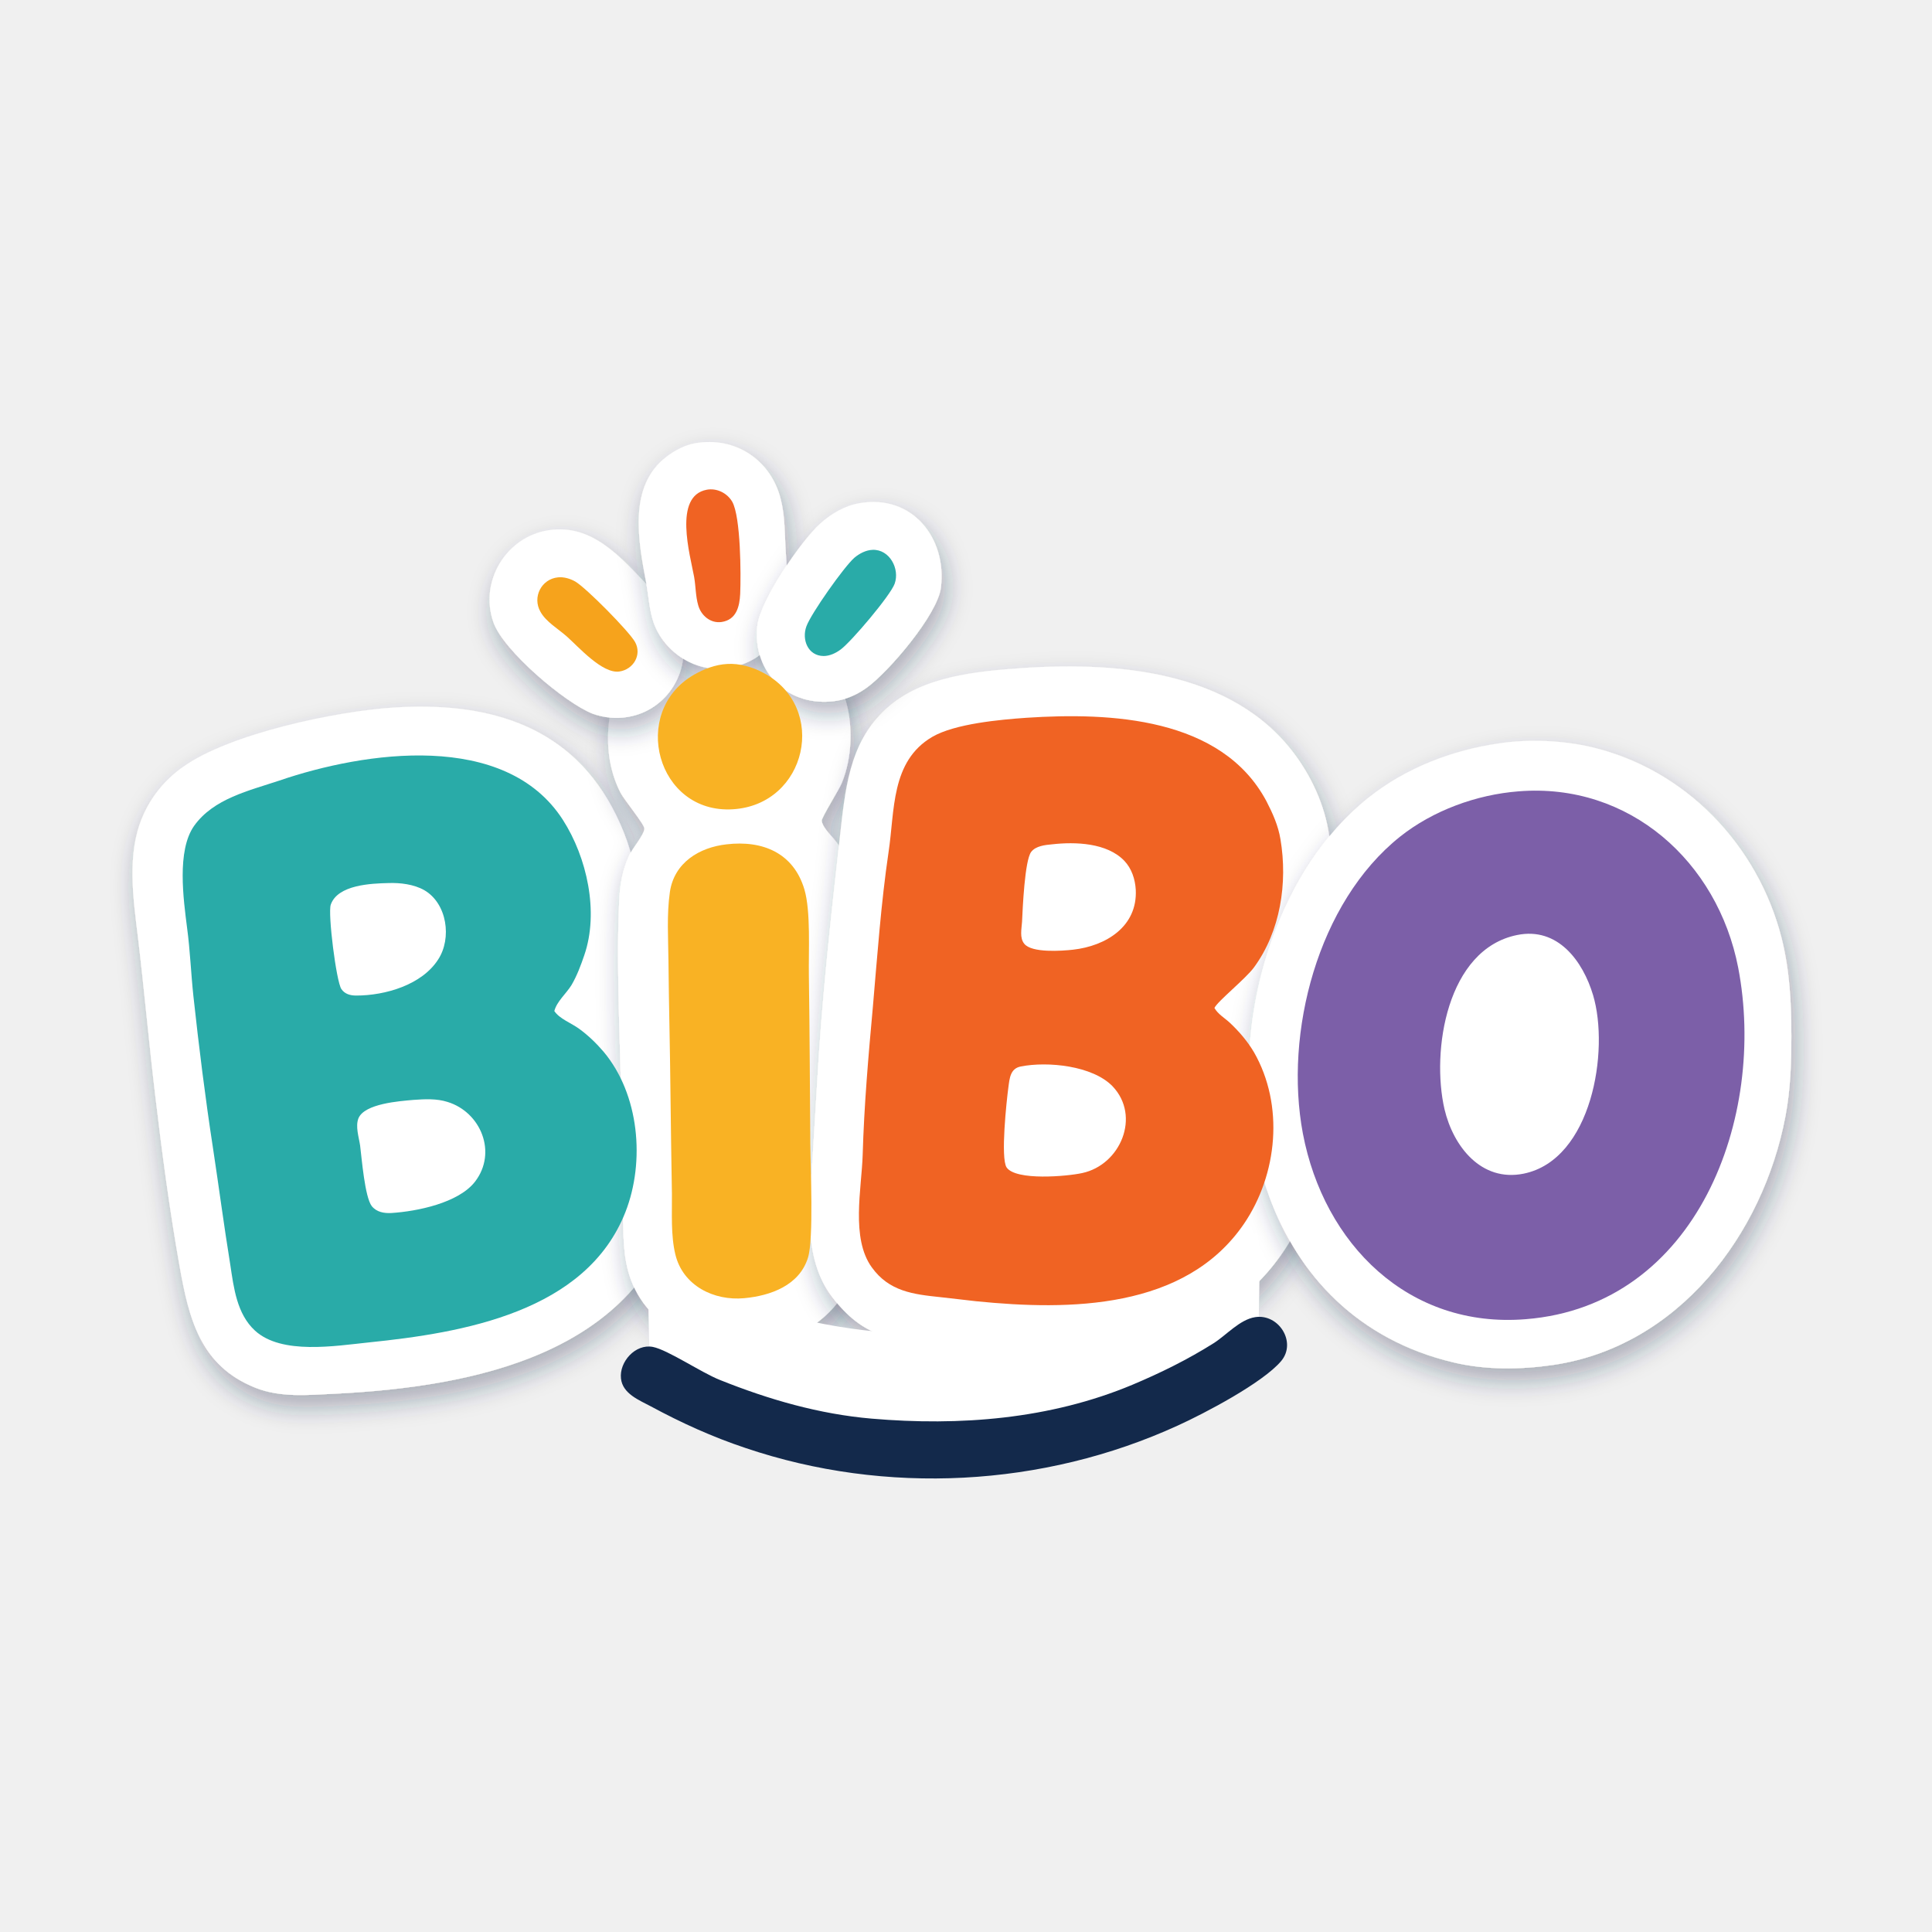
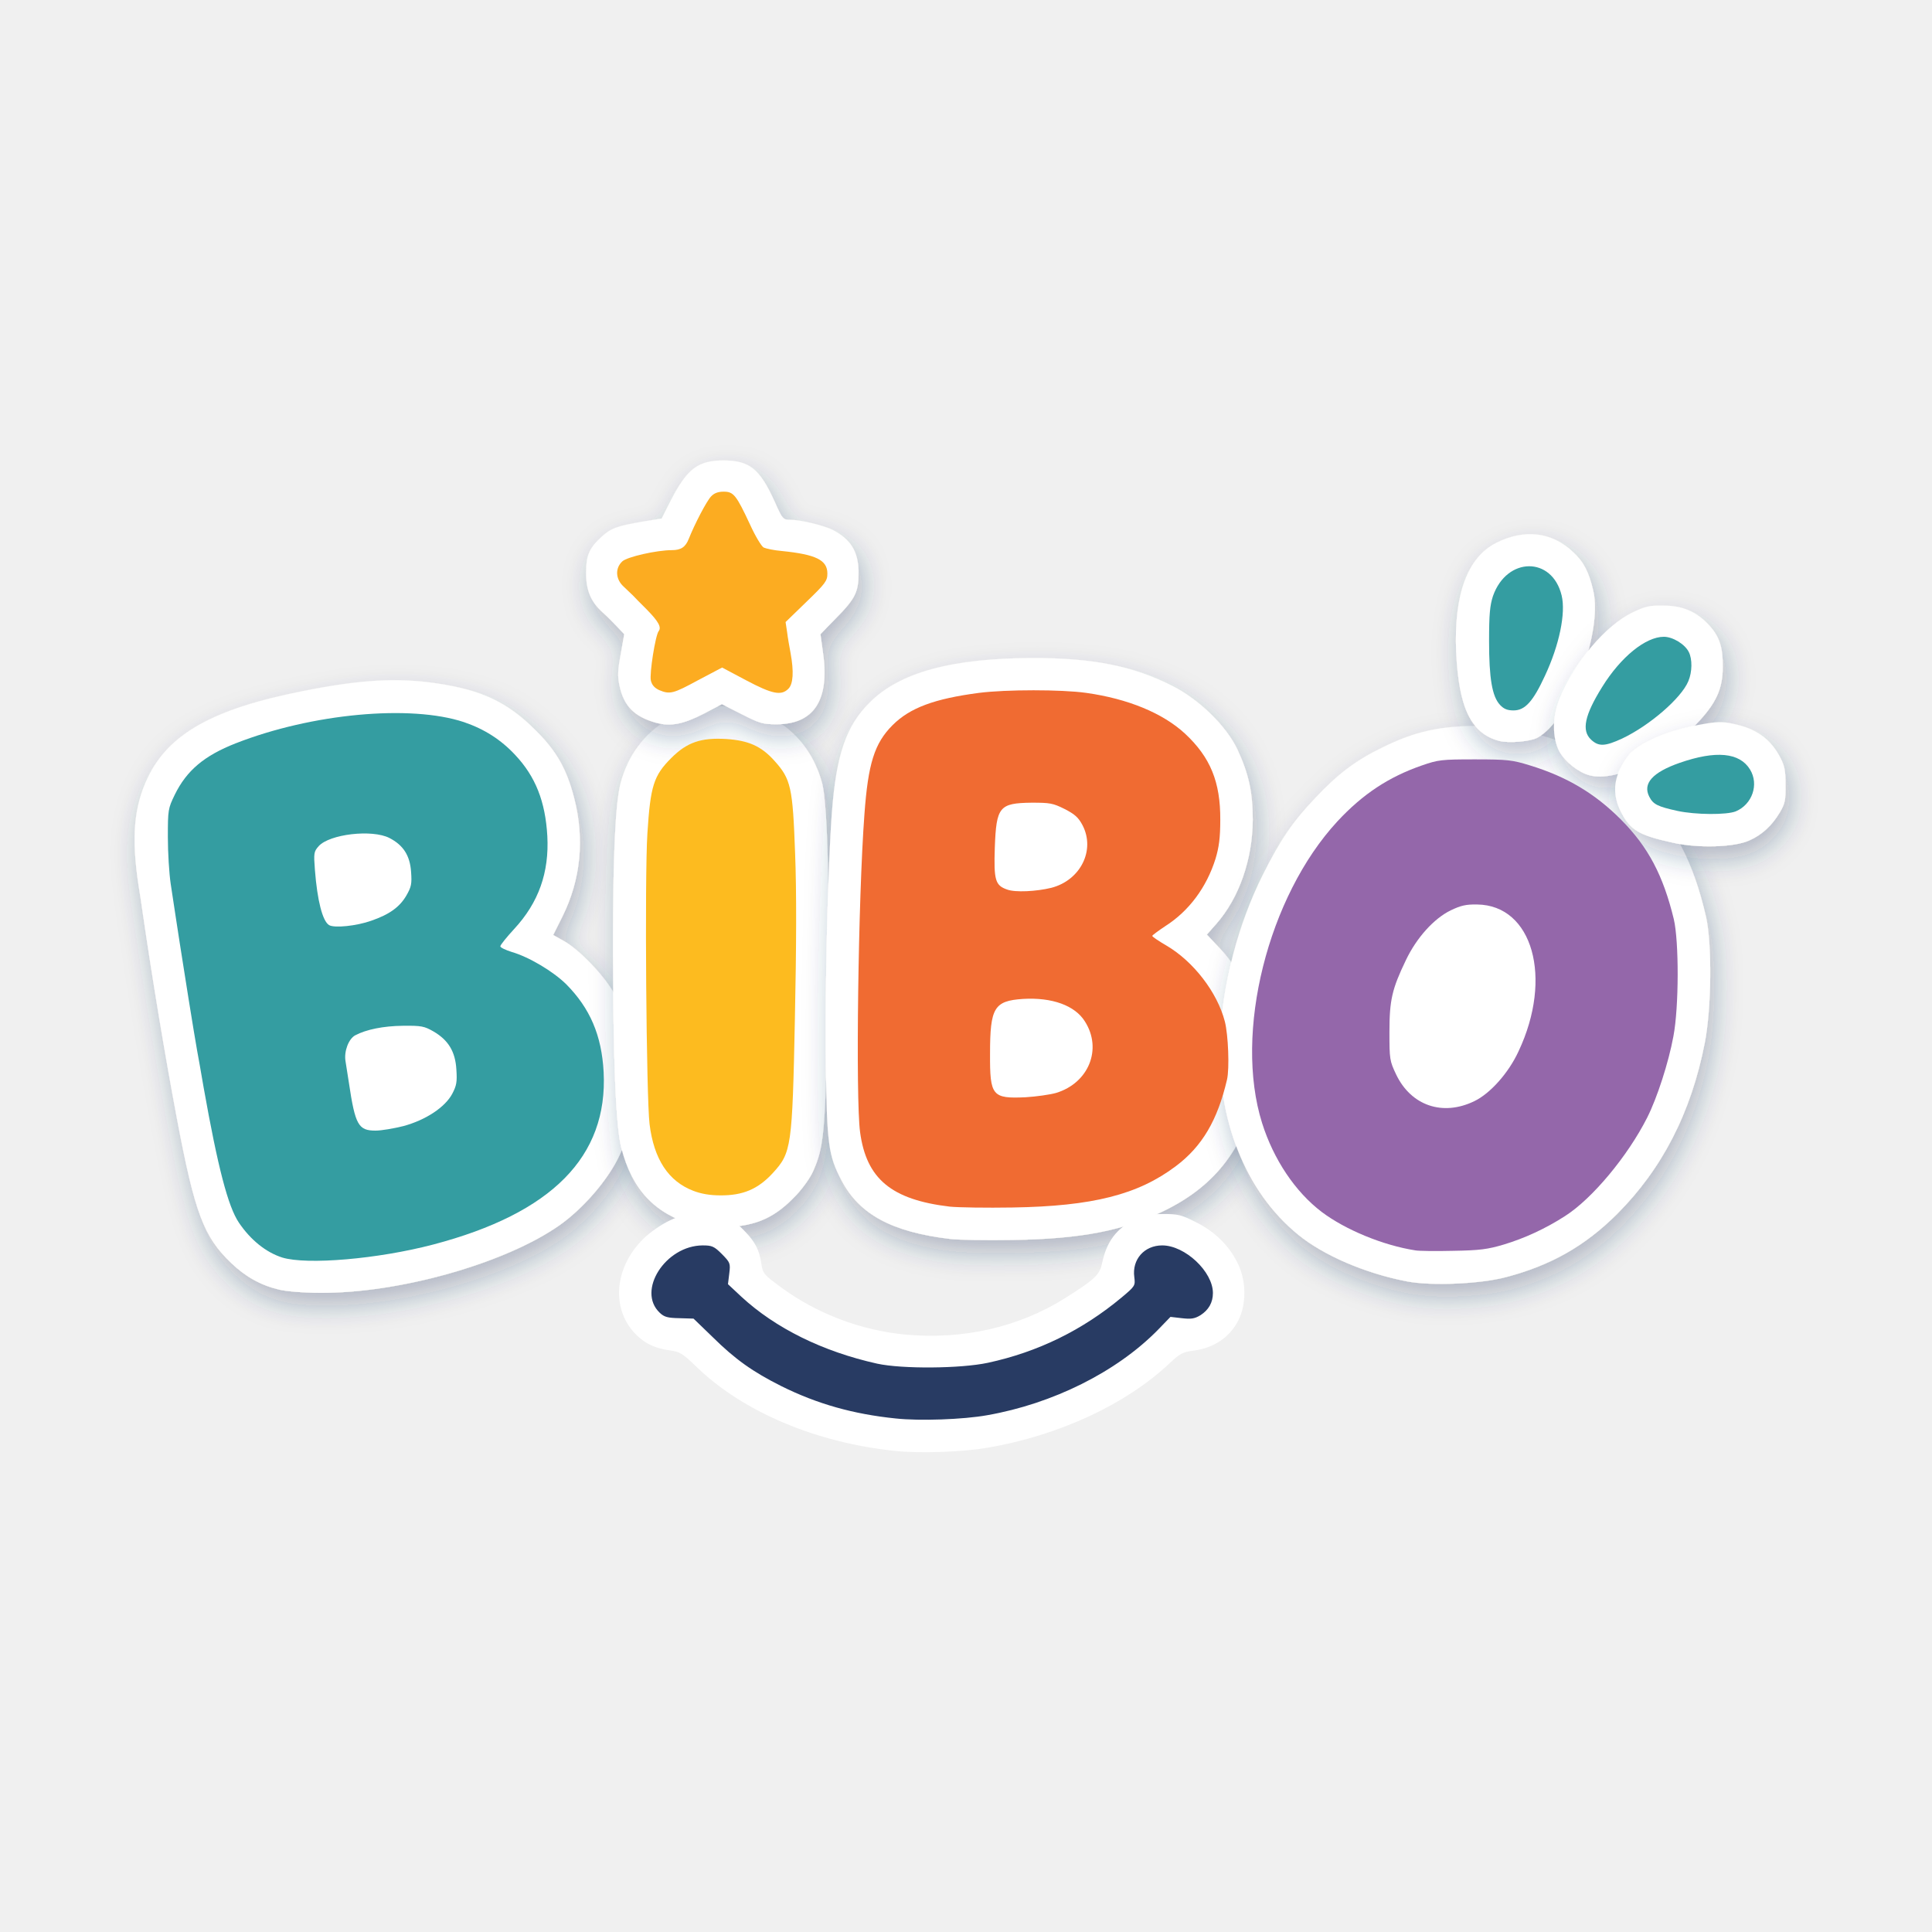
- <svg xmlns="http://www.w3.org/2000/svg" viewBox="-51 -202 948 948" width="948" height="948" role="img" aria-labelledby="bibo-logo-title">
+ <svg xmlns="http://www.w3.org/2000/svg" viewBox="-48 -198 892 892" width="892" height="892" role="img" aria-labelledby="bibo-logo-title">
  <defs>
    <filter id="bibo-paper-shadow" x="-30%" y="-30%" width="160%" height="170%" color-interpolation-filters="sRGB">
-       <feDropShadow dx="2" dy="6" stdDeviation="6" flood-color="#13294b" flood-opacity="0.34" />
+       <feDropShadow dx="2" dy="6" stdDeviation="6" flood-color="#283b63" flood-opacity="0.3" />
    </filter>
  </defs>
  <g id="bibo-diecuts" fill="#ffffff">
-     <path id="bibo-diecut-b1" data-piece="b1" filter="url(#bibo-paper-shadow)" d="M142 145.2C185.9 142.3 226.8 152.5 249.2 193.9C255.1 204.8 259.6 217 261.1 229.3C262.6 241.2 263.2 254.5 260.4 266.3C259.3 271.2 253.4 283.2 254.4 287.4C255.4 291.2 265.5 300.6 268.4 305.1C277.2 319 283.1 334.4 284.4 351C285.4 362.5 285.3 375 282.4 386.3C262.8 462.7 181.2 478.5 113.2 481.9C100.1 482.5 86.6 483.9 74.2 478.9C47.2 468.1 41.7 445 37.1 419.2C32.2 391.6 28.5 363.7 25.2 335.8C22.1 309.9 19.8 283.9 16.7 258C14.4 239 11.1 217.1 18.9 198.9C23 189.1 30 180.5 38.7 174.4C61.5 158 113.9 147 142 145.2Z" />
-     <path id="bibo-diecut-i" data-piece="i" filter="url(#bibo-paper-shadow)" d="M297.7 100.1C326.5 94.6 356.6 114.9 364.2 142.6C367.6 154.9 367 170 362.2 181.8C360.9 185.3 352 199.2 352.2 200.8C352.8 204.7 358.1 209 360.2 212.3C364.5 219 367.3 227.2 368.3 235.1C369.8 248 369.2 261.2 369.3 274.2C369.7 299.8 369.6 325.4 370 351C370.3 367.7 370.7 384.2 370.1 400.9C369.8 407.3 370.4 413.7 368.7 419.9C363.4 439.6 345.8 453.8 326.1 457.4C299.6 462.3 268.8 453.4 258.6 426C254.4 414.7 255 403.2 254.6 391.3C254.2 379.3 254 367.4 254 355.4C254 317.2 251.1 278.8 252.8 240.6C253.1 232.6 254.4 224.7 257.9 217.4C259.4 214.1 265 207.8 265.2 204.6C265.3 202.6 255.3 190.5 253.5 187C247.8 176 246.3 163.1 248 150.9C251.7 124.4 271.8 105.1 297.7 100.1Z" />
-     <path id="bibo-diecut-b2" data-piece="b2" filter="url(#bibo-paper-shadow)" d="M450.7 125.8C499.8 122.5 558.5 127.8 587.8 173.2C596.3 186.3 601.6 201.5 602 217.1C602.4 234.4 601.2 250.7 594.6 266.9C592.7 271.3 580.4 291.4 580.4 292.7C580.3 296.3 586.3 304.4 587.9 308.1C592.7 318.6 596.7 330.1 597.3 341.8C600.2 409.1 554.1 456.6 487.5 461.2C461.8 462.9 435.7 461.9 410.2 458.6C387.1 455.6 372.7 454.5 357.4 434.5C342.5 415 346.4 387.7 347.8 364.9C348.5 353.3 349.2 341.8 349.9 330.2C352.1 289.9 356.5 249.9 361 209.8C363.7 186.3 365.2 162.8 383.8 145.8C401.2 129.8 428.1 127.4 450.7 125.8Z" />
-     <path id="bibo-diecut-o" data-piece="o" filter="url(#bibo-paper-shadow)" d="M685 162.7C699.4 160.6 715.8 161.3 729.9 164.6C776.1 175.5 811.6 212.7 823.2 258.3C827.2 274.3 828 289.9 828 306.3C828 319.6 827.6 332.5 825.1 345.7C814.1 403.8 772.5 458.8 710.9 467.8C695 470.1 677.9 470.3 662.1 466.5C568.7 444.3 544.1 340.1 573.2 258.9C582.9 232.1 598 207.4 620.5 189.4C639 174.7 661.7 166 685 162.7Z" />
-     <path id="bibo-diecut-smile" data-piece="smile" d="M565.9 403.2C559.3 404.3 552.9 410.6 547.4 414.2C537.8 420.3 527.3 425.4 516.9 430.1C485.7 444.1 451.3 451.2 417.2 452.5C383.5 453.8 348.8 449 316.8 438C306.1 434.3 295.6 430.2 285.5 425C280.4 422.4 273.9 417.2 268.2 417C266.2 422.8 267.6 452.7 267.6 461C267.6 464 266.6 473.5 268.2 475.8C269.6 477.9 279.2 481.7 281.9 483.1C295.8 490.5 310.5 496.6 325.6 500.8C387.9 518.4 450.3 516.1 510.6 492.7C525.5 486.9 539.8 479.2 553 470.4C555.8 468.5 564.3 464.4 565.9 462.1C567.5 459.9 566.6 450.8 566.6 447.8C566.6 440.2 567.9 407.8 565.9 403.2Z" />
-     <path id="bibo-diecut-ray-left" data-piece="ray-left" filter="url(#bibo-paper-shadow)" d="M218.1 58.2C239.5 54.8 253.7 71.6 266.9 85.4C273.2 92 280 97.9 282.9 106.9C288.9 126 277 146.5 257 149.8C251.2 150.8 245.3 150.2 239.8 148.2C226.2 142.9 195.8 117.1 191.1 103.3C184.1 83.4 197.3 61.4 218.1 58.2Z" />
-     <path id="bibo-diecut-ray-top" data-piece="ray-top" filter="url(#bibo-paper-shadow)" d="M290.1 15.5C309.8 12 327.4 23.8 332.1 43C334.3 51.5 334 60.6 334.6 69.2C336.4 92.8 335.5 120.5 306.7 125.7C291 128.5 275.2 118.5 269.8 103.7C267.6 97.4 267.3 90.7 266.1 84.1C262.3 63.8 256.9 36.5 276.2 22C280.3 18.9 285.1 16.4 290.1 15.5Z" />
-     <path id="bibo-diecut-ray-right" data-piece="ray-right" filter="url(#bibo-paper-shadow)" d="M370.8 44.9C396.5 40.4 413.7 62 410.7 86.3C409.1 99.5 385.3 127.4 374.5 135.3C370 138.6 364.9 141 359.3 141.9C336.4 145.4 318.1 128.4 320.6 105.2C322 92.6 342 63.4 351.6 54.8C357 50 363.6 46.1 370.8 44.9Z" />
+     <path id="bibo-diecut-b1" data-piece="b1" filter="url(#bibo-paper-shadow)" d="M80.8 397.4C72.4 395.4 65.4 391.5 58.8 385.2C46 373 41.9 362 33.6 318C28 288.2 22.5 254.9 18 224.2C17.5 220.5 16.6 214.6 16 211C12.6 188.7 13.8 174.5 20.2 161.1C29.9 140.8 50.3 129.3 91.7 121.1C118.2 115.8 135.2 114.8 153.6 117.5C174.4 120.6 186.3 126.2 199.1 139C208.9 148.7 213.6 156.9 217.1 170.5C222 189.5 220.1 208.2 211.7 225.1L207.4 233.7L212.4 236.5C219.4 240.5 229.9 251.3 234.9 259.6C248.6 282.8 249.6 312.2 237.4 336.7C232.1 347.4 221.1 360 210.6 367.5C185.6 385.2 136.3 399.2 99.6 398.9C92.1 398.9 84 398.2 80.8 397.4Z" />
+     <path id="bibo-diecut-i" data-piece="i" filter="url(#bibo-paper-shadow)" d="M272.3 367.5C254.4 362.5 243.8 351.2 238.9 332.1C236.3 322.3 235.1 291.4 235 239C235 197.3 236.1 172.8 238.5 163.7C245.3 137.7 269.3 123.5 296.7 129.4C313.9 133.1 326.8 145.8 331.6 163.7C334.2 173.7 335.2 216.5 334.1 272C333 324.9 332.4 331.6 327.4 342.8C326.2 345.6 322.7 350.5 319.8 353.6C310 364.1 301.4 368 287 368.6C280.5 368.9 275.8 368.5 272.3 367.5Z" />
+     <path id="bibo-diecut-star" data-piece="star" filter="url(#bibo-paper-shadow)" d="M254.9 135.7C244.8 132.9 240 127.9 238 118.5C237.1 114.1 237.2 111.4 238.6 104L240.2 94.8L236.9 91.3C235 89.3 232 86.3 230.2 84.7C224.8 79.8 222.6 74.6 222.6 66.5C222.6 58.3 224.1 55 229.9 49.7C234.2 45.8 237.1 44.8 249.5 42.7L257.5 41.4L261.8 32.9C269.3 18.4 274.3 14.6 286 14.6C298 14.6 302.8 18.4 309.7 33.7C313.3 41.8 313.5 42 317 42C321.6 42 332.2 44.6 336.3 46.6C344.8 50.9 348.4 56.8 348.4 66.5C348.4 75.4 346.9 78.4 337.8 87.6L330.8 94.8L332 103.5C335.1 125.2 327.8 136.4 310.5 136.4C304.2 136.4 302.6 135.9 294.4 131.7L285.3 127.1L276.9 131.5C267.4 136.4 261.6 137.5 254.9 135.7Z" />
+     <path id="bibo-diecut-b2" data-piece="b2" filter="url(#bibo-paper-shadow)" d="M390.5 374C363.8 370.8 348.8 362.7 340.6 347.1C334.5 335.5 333.8 330.5 333.3 294C332.8 261.1 334.2 201.7 336.1 177C338.1 150.6 342.7 137.1 353.5 126.4C367.4 112.4 391.5 105.9 429 105.8C456.7 105.8 475.3 109.5 493.5 118.8C505.8 125.1 518.1 137.1 523.3 148C528.5 159.2 530.4 167.7 530.4 180.5C530.3 198.8 524.1 216.6 513.6 228.5L509.2 233.5L515.5 240.2C530.1 255.7 537.3 281.3 533 302.5C527.3 331 513.9 349.1 489.5 361C470.7 370.2 451.2 374 419.5 374.5C407.4 374.7 394.4 374.5 390.5 374Z" />
+     <path id="bibo-diecut-o" data-piece="o" filter="url(#bibo-paper-shadow)" d="M601.5 393.6C582.3 389.9 563 381.6 551.3 372C527 352.2 513.7 318.7 515.3 281.5C516.4 256.4 523.6 228.8 535 206C543 190 548.9 181.3 559.2 170.5C569.9 159.1 578.1 153 590.5 147C603.5 140.6 613.7 138 627.6 137.3C657.7 135.8 687.2 146.9 709.3 167.9C724.8 182.7 733.9 199.9 739.7 225.5C742.5 238 742.2 267.6 739.1 283.5C732.8 315.7 719.4 341.7 698.6 362.5C683.9 377.2 667.9 386.3 647.1 391.7C635.3 394.8 612.8 395.8 601.5 393.6Z" />
+     <path id="bibo-diecut-sparkle-1" data-piece="sparkle-1" filter="url(#bibo-paper-shadow)" d="M644.3 144.1C631.2 140.7 625.5 128.9 624.3 103C623.2 76.5 629.5 59.3 642.9 52.6C655.8 46.1 668.6 47.6 678.3 56.9C683.2 61.4 685.6 66.1 687.6 74.7C692.1 94.1 676.6 134.8 661.8 142.6C658.4 144.4 648.6 145.2 644.3 144.1Z" />
+     <path id="bibo-diecut-sparkle-2" data-piece="sparkle-2" filter="url(#bibo-paper-shadow)" d="M686.1 160C680.9 158.7 674.8 153.9 672 149C668.6 142.7 668.6 132.9 672.2 124.3C679 107.7 693.2 90.9 705.5 84.9C711.5 82 713.4 81.5 720 81.6C728.9 81.6 735.5 84.5 741.2 90.8C745.9 96 747.5 100.9 747.4 110C747.4 120.1 744.3 126.8 735.3 136.2C719.4 152.7 698.1 163 686.1 160Z" />
+     <path id="bibo-diecut-sparkle-3" data-piece="sparkle-3" filter="url(#bibo-paper-shadow)" d="M724.5 191.1C708.5 187.6 704.7 185.3 700.3 176.6C696.9 169.8 696.8 163.2 700.3 156.5C701.7 153.7 703.9 150.5 705.2 149.4C711.3 143.8 723.1 139.1 737.3 136.5C744.5 135.2 747 135.1 751.8 136.1C762.7 138.3 769.3 143 773.8 151.5C776 155.6 776.4 157.9 776.4 164.5C776.5 171.4 776.1 173.1 773.8 177C770.2 183.1 765.5 187.5 759.5 190.1C752.6 193.2 735.9 193.7 724.5 191.1Z" />
+     <path id="bibo-diecut-smile" data-piece="smile" d="M365.5 471.9C328.9 468.2 294.9 453.8 273.5 433C267.3 427 265.9 426.1 261.5 425.5C254.7 424.6 250.2 422.5 246.2 418.7C233.9 407 235.3 387.3 249.3 373.7C252.2 370.9 257.4 367.3 261 365.6C266.7 362.9 268.6 362.5 276 362.5C285.8 362.6 290.1 364.3 296.1 370.7C300.7 375.5 302.6 379.2 303.5 385.4C304.2 390 304.6 390.5 312.4 396.2C329 408.5 349.6 416.3 370.3 418.2C396.8 420.6 422.4 414.7 443.5 401.5C457.7 392.5 459.7 390.7 460.9 384.9C463 375.2 467.4 369.3 476 364.9C479.6 363.1 482.2 362.6 488.6 362.5C495.9 362.5 497.3 362.8 504.2 366.3C513.1 370.7 519.9 377.5 523.8 386C527.5 394 527.4 404.5 523.7 411.7C519.7 419.5 512.4 424.4 502.9 425.6C498.2 426.2 496.8 426.9 492 431.4C471.9 450.4 440.8 464.8 408 470.4C396.6 472.4 376.6 473.1 365.5 471.9Z" />
  </g>
  <g id="bibo-inks">
-     <g id="bibo-letter-b1" data-piece="b1" fill="#29aba8">
-       <path fill-rule="evenodd" d="M221 294.1C223.6 298 229.4 300 233.3 302.9C237.7 306.1 241.7 310 245.2 314.1C262.7 335 265.6 367.9 255.9 392.7C236.6 441.9 175.9 452 130 456.7C113.5 458.4 87.2 462.9 74.1 450.9C65.2 442.7 63.7 429.9 62 418.6C58.9 399.5 56.4 380.4 53.5 361.3C49.7 336.6 46.6 311.6 43.9 286.8C42.7 275.6 42.3 264.4 40.8 253.3C39 239.1 35.7 215.5 44.2 203.3C53.8 189.8 71.2 186 86.1 181C128 166.7 197 156.4 225.2 200.3C237 218.7 243 245.5 235.7 266.7C234 271.7 232.1 276.8 229.4 281.4C226.8 285.6 222.2 289.4 221 294.1ZM151.9 337.7C157.4 337.3 163.3 337 168.6 338.7C184.9 343.7 193.1 363.5 182.1 377.8C174 388.3 153.6 392.4 141.1 393.2C137.5 393.4 133.8 392.8 131.4 389.8C128 385.3 126.5 366.4 125.7 360.1C125.1 356 123.3 350.7 124.9 346.7C127.9 339.5 145.1 338.3 151.9 337.7ZM139.7 231.3C145.4 231.1 152.1 231.9 157.2 234.8C168.4 241.3 170.8 258.4 164 268.8C156 281.3 138 286.5 123.8 286.5C120.9 286.5 118.2 285.8 116.5 283.3C114 279.6 109.8 246.2 111.3 241.9C114.7 232.1 131.2 231.5 139.7 231.3Z" />
+     <g id="bibo-letter-b1" data-piece="b1" fill="#349da1">
+       <path fill-rule="evenodd" d="M82.3 382.6C74.8 380.2 67.7 374.5 62.3 366.5C57.3 359.1 52.6 341.1 46 304C44.9 297.7 43.6 290 43 287C41.8 280.4 36.5 247.4 35 237.5C34.4 233.6 33.5 227.8 33 224.5C32.5 221.2 31.5 214.7 30.8 210C30.1 205.3 29.5 195.6 29.5 188.5C29.5 175.9 29.6 175.3 32.7 168.9C38.2 157.7 46.3 150.9 60.8 145.2C96 131.4 141.5 127.2 166.2 135.4C175.6 138.6 183.3 143.5 189.9 150.6C199.2 160.5 203.8 172 204.7 188C205.6 204.8 200.7 218.7 189.4 230.9C185.9 234.7 183 238.3 183 238.9C183 239.5 185.4 240.6 188.2 241.5C196.2 243.8 207.4 250.5 213.4 256.4C224.4 267.5 229.8 280 230.7 297C232.7 336 206.8 362.2 152 376.6C126.5 383.3 93.7 386.1 82.3 382.6ZM138.3 321.9C148.6 319.1 157.5 313.2 160.8 307C162.8 303.2 163.1 301.5 162.7 295.7C162.2 287.5 159 282.2 152.1 278.2C147.9 275.8 146.6 275.5 138 275.6C129 275.7 121.1 277.3 116 280C113 281.6 110.8 287.3 111.5 291.8C111.8 293.8 112.5 298.4 113.1 302C116 321.5 117.5 324 125.4 324C128.1 324 133.9 323 138.3 321.9ZM123.4 227.1C131.8 224.2 136.5 220.8 139.6 215.5C141.9 211.5 142.2 210.1 141.8 204.6C141.3 197 138.2 192.2 131.8 188.9C123.8 184.8 104.1 187.1 99.1 192.7C96.9 195.2 96.8 195.9 97.4 203.7C98.5 217.8 100.9 227.2 103.9 229.1C106.3 230.6 116.7 229.5 123.4 227.1Z" />
    </g>
-     <g id="bibo-letter-i" data-piece="i" fill="#f9b224">
-       <path id="bibo-i-stem" d="M305.5 212.3C323.3 210.2 338.4 216.6 343.7 234.4C346.9 245.2 345.7 265 345.9 276.7C346.3 304.2 346.4 331.6 346.6 359.1C346.7 370.8 348.3 405.7 345.5 415C341.3 428.8 327 433.8 314.2 435C299.2 436.4 284.1 428.8 280.4 413.6C278.1 404.1 278.8 393.4 278.7 383.7C278.4 367.5 278.2 351.4 278 335.3C277.8 313.4 277.2 291.6 277 269.7C276.9 258.5 276.1 246.8 277.7 235.7C279.8 221.3 292.1 213.8 305.5 212.3Z" />
-       <path id="bibo-sun" d="M305.8 123.8C311.7 123.4 318.3 125.3 323.5 128.1C355.7 145.1 344.9 192.9 308.6 195.1C271.3 197.4 258 147.5 289.3 129.2C294.3 126.3 300 124.1 305.8 123.8Z" />
+     <g id="bibo-letter-i" data-piece="i" fill="#fdbb1f">
+       <path id="bibo-i-stem" d="M272.1 351.8C260.6 347.4 253.9 337.2 251.9 321C250.4 308.7 249.6 206.9 250.9 186.8C252.3 164.8 253.8 160.1 261.9 152C269.2 144.7 275.6 142.5 287.4 143.2C297.6 143.9 303.5 146.5 309.5 153.2C317.2 161.7 318 165.5 319.1 196C319.8 213.6 319.7 239.2 319 272.5C317.8 331.7 317.4 334.2 308.8 343.6C302 351 295 354 284.5 353.9C279.9 353.9 275.7 353.2 272.1 351.8Z" />
    </g>
-     <g id="bibo-letter-b2" data-piece="b2" fill="#f06323">
-       <path fill-rule="evenodd" d="M544.9 292.6C546.7 295.7 549.8 297.4 552.4 299.8C557 304.1 561.1 308.9 564.3 314.3C579.2 340.3 575.9 374.2 559.4 398.5C530.6 440.7 473.7 441.1 428 436.5C422.2 435.9 416.4 435.1 410.5 434.5C397.1 433.1 385.3 431.7 376.8 419.9C366.4 405.6 371.8 381.2 372.3 364.7C373 340.4 375.1 316.2 377.3 292.1C379.5 266.8 381.3 241.2 385 216.1C388.1 195.8 386 171.6 406.4 159.6C417.5 153.1 439.8 151.1 452.7 150.2C493.8 147.5 548.4 149.9 570.4 191.1C573.5 197.1 576.2 203.1 577.3 209.8C580.9 231.2 577.3 255 564.3 272.7C560.2 278.3 546.3 289.4 544.9 292.6ZM449.9 321.3C463.1 318.7 485.1 320.9 494.9 331C508.9 345.7 498.8 369.6 480 373.6C472.8 375.2 447.4 377.5 442.9 370.8C439.9 366.1 442.9 338.2 443.8 331.5C444.4 327.1 444.7 322.3 449.9 321.3ZM465.2 212.3C476.6 211 492.2 211.5 500.7 220.4C504.3 224.2 506 229.4 506.3 234.6C507.2 252.7 491.6 262.2 475.5 264C470.1 264.6 455.3 265.7 451.6 261.1C449.2 258.2 450.3 253.7 450.5 250.3C450.8 244 451.8 220.1 455 216C457.2 213.1 461.8 212.6 465.2 212.3Z" />
+     <path id="bibo-star" data-piece="star" fill="#fcac21" d="M256.3 120.6C254.2 119.6 253 118.3 252.5 116.2C251.8 113 254.6 95.3 256.1 93.4C257.5 91.6 256 88.9 250.6 83.4C247.8 80.6 244.9 77.7 244.2 76.9C243.4 76.1 241.5 74.3 239.9 72.8C236.2 69.4 235.9 64.4 239.3 61.2C241.5 59.1 255.2 56 262.2 56C266.4 56 268.5 54.6 270 50.8C272.7 44 278.2 33.4 280.3 31.2C281.7 29.7 283.5 29 286.1 29C290.7 29 291.9 30.5 298.3 44.2C300.7 49.5 303.6 54.3 304.6 54.8C305.7 55.3 309.4 56.1 313 56.4C328.8 58 334 60.6 334 66.8C334 70.2 333.1 71.4 324.4 79.8L314.7 89.2L315.4 93.8C315.7 96.4 316.5 100.8 317 103.5C318.6 112.2 318.2 117.8 316 120C312.7 123.3 308.6 122.5 296.5 116.1L285.4 110.2L274.4 116C262.8 122.3 261.3 122.7 256.3 120.6Z" />
+     <g id="bibo-letter-b2" data-piece="b2" fill="#f06b32">
+       <path fill-rule="evenodd" d="M390.5 359.1C363.6 355.9 352 346.3 349.1 324.7C347 309.3 348.2 216.8 351.1 178C352.8 154.6 355.7 145.2 364.1 136.8C372.1 128.8 383.4 124.6 404 121.9C416.5 120.3 442.2 120.3 453.5 121.9C472.7 124.6 488.8 131.2 499.1 140.7C510.8 151.6 515.5 163 515.4 180.5C515.4 188.8 514.8 193.2 513.2 198.5C509.1 211.6 501 222.6 490 229.6C486.7 231.8 484 233.8 484 234.1C484 234.5 487 236.5 490.6 238.6C503 245.9 514 260.1 517.5 273.6C519.1 279.8 519.7 295.4 518.5 300.5C514.1 319.3 507 331.3 494.9 340.4C477.4 353.6 456.4 358.9 419.5 359.5C407.4 359.7 394.4 359.5 390.5 359.1ZM439.6 306.6C454.7 302 461 286.3 452.9 273.6C448.3 266.2 437.7 262.4 424.3 263.2C411 264.1 409.1 267.2 409.1 288.5C409 308 410.1 309.3 425.5 308.6C430.4 308.3 436.8 307.4 439.6 306.6ZM437.4 211.9C450.9 208.4 457.8 194.5 451.8 183C449.9 179.4 448.2 177.9 443.5 175.5C438.1 172.8 436.7 172.6 428.3 172.6C413.4 172.8 412 174.4 411.3 193.3C410.8 208.4 411.5 210.8 417 212.7C420.7 214.1 430.5 213.6 437.4 211.9Z" />
    </g>
-     <g id="bibo-letter-o" data-piece="o" fill="#7c5fa8">
-       <path fill-rule="evenodd" d="M694.1 186.3C748.5 181.9 791.8 220.8 801.9 272.8C816 346 781.9 438.6 697.7 445.3C640.1 450 598.6 408.4 588.3 354.2C579 304.8 595.6 240.8 635.9 208.6C652.1 195.7 673.5 187.9 694.1 186.3ZM693.4 256.8C713.4 252.7 725.7 269.6 730.7 286.3C738.8 313.5 730.1 367.1 696.6 373.9C675.8 378.1 662.1 360.5 657.8 342.3C651.2 313.7 658.9 263.8 693.4 256.8Z" />
+     <g id="bibo-letter-o" data-piece="o" fill="#9467aa">
+       <path fill-rule="evenodd" d="M605.5 379.3C590.6 377 573.2 369.8 562.3 361.6C550 352.3 540 337.3 534.7 320.5C521.6 278.8 537.4 215.9 569.5 181.2C581.2 168.6 593.2 160.7 608.5 155.4C616 152.8 617.5 152.6 633 152.6C648.1 152.6 650.3 152.9 658.4 155.4C675.4 160.6 688.5 168.4 700.5 180.5C713 193.1 719.9 206.2 724.8 226.4C727.2 236.7 727.2 266.9 724.6 280.5C722.4 292.5 717.1 308.9 712.5 318C703.5 335.8 687.1 355.5 674.5 363.5C665.5 369.3 655.9 373.7 646.3 376.6C638.9 378.8 635.2 379.3 623 379.5C615 379.7 607.1 379.6 605.5 379.3ZM632.7 310.4C640 306.9 648.5 297.4 653.1 287.4C669.1 253.5 659.6 219.9 634 219.6C628.8 219.5 626.4 220.1 621.8 222.3C614 226.1 606 235 601.1 245.3C594.7 258.6 593.5 263.7 593.5 278.5C593.5 291 593.6 291.8 596.6 298.1C603.5 312.5 618.1 317.5 632.7 310.4Z" />
    </g>
-     <g id="bibo-sun-rays">
-       <path data-piece="ray-left" fill="#f6a31c" d="M222.8 81.3C225.6 81 228.7 81.9 231.2 83.3C236.6 86.4 257.6 107.7 260.6 113C264.1 119.3 259.8 126.5 252.9 127.5C244.5 128.7 232.8 115.3 227 110.2C222.8 106.5 216.9 103.1 214.2 98.2C210.1 91.1 214.6 82.1 222.8 81.3Z" />
-       <path data-piece="ray-top" fill="#f06323" d="M295.8 38.3C300.7 37.4 305.8 39.9 308.3 44.2C312.5 51.7 312.6 80 312.2 89.4C311.9 95.7 310.3 102.1 303.1 103.2C297.6 104 293 100 291.6 95C290.3 90.5 290.4 85.7 289.6 81.1C287.6 70.2 279.3 41.4 295.8 38.3Z" />
-       <path data-piece="ray-right" fill="#29aba8" d="M377.2 67.8C385.5 67.5 390.6 77.1 388 84.4C386 90.1 366.7 112.9 361.5 116.7C359.1 118.5 356.1 119.9 353.1 119.9C345.4 119.8 342.3 111.8 344.7 105.3C347 99 363.1 76.2 368.2 71.7C370.7 69.6 373.9 67.9 377.2 67.8Z" />
+     <g id="bibo-sparkles" fill="#349da1">
+       <path data-piece="sparkle-1" d="M644.6 127.5C640.9 123.6 639.5 115.2 639.5 98C639.5 85.5 639.9 81.5 641.3 77.2C647.7 59 668.6 58.8 673 76.9C675 85.1 671.9 99.9 665.3 114C659.8 125.9 656.1 130 650.8 130C647.9 130 646.3 129.3 644.6 127.5Z" />
+       <path data-piece="sparkle-2" d="M686.6 143.5C682.1 139.3 683.6 132.2 691.7 119.2C700.3 105.3 711.8 96 720.2 96C724.3 96 729.9 99.4 731.7 103C733.4 106.3 733.3 112.3 731.5 116.5C728.3 124.3 713.6 137 700.9 143C693.1 146.6 690.1 146.8 686.6 143.5Z" />
+       <path data-piece="sparkle-3" d="M726.5 176.4C717.4 174.4 715.3 173.4 713.5 169.9C710.3 163.8 714.9 158.6 727.5 154.2C744.2 148.4 755.2 149.4 760 157.3C764.2 164.2 761 173.4 753.4 176.6C749.2 178.3 734.8 178.2 726.5 176.4Z" />
    </g>
-     <path id="bibo-smile" data-piece="smile" fill="#13294b" d="M564.9 444.3C576.5 442.5 585.4 456.7 577.6 465.9C568.5 476.6 540.1 491.5 526.9 497.5C460.9 527.7 383.6 531.8 314.8 508.5C298.6 503.1 283.4 496.2 268.4 488.1C262.6 485 254.5 481.9 253.7 474.4C252.8 466.3 260.7 457.3 269.3 458.9C276.6 460.3 293.3 471.6 302.2 475.1C326.1 484.7 351 491.9 376.7 494.1C419.9 497.8 464.2 494.4 504.6 477.5C518.4 471.7 531.8 465.1 544.5 457.1C550.8 453.1 557.3 445.5 564.9 444.3Z" />
+     <path id="bibo-smile" data-piece="smile" fill="#283b63" d="M365.5 456.9C346 454.9 329.3 450.2 312.8 442C299.6 435.4 291.4 429.6 280.9 419.2L272.2 410.8L265.7 410.6C260.3 410.5 258.7 410.1 256.6 408.1C245.9 398 259.2 377.1 276.4 377C280.7 377 281.7 377.4 285.3 381C289.1 384.9 289.3 385.2 288.7 390L288.1 394.9L294.3 400.7C310 415.2 331.8 426 357 431.6C368.5 434.1 395.5 433.9 408.1 431.2C431.3 426.2 451.8 416.1 469.9 401C476.1 395.8 476.2 395.6 475.7 391.6C474.6 383.5 480.3 377 488.6 377C499.1 377 512 389.1 512 399C512 403.4 510 406.8 506.3 409.2C503.5 410.9 501.9 411.1 497.6 410.6L492.4 410L486.5 416.1C467.4 435.5 438 450.1 407.8 455.4C396.7 457.4 376.6 458.1 365.5 456.9Z" />
  </g>
</svg>
